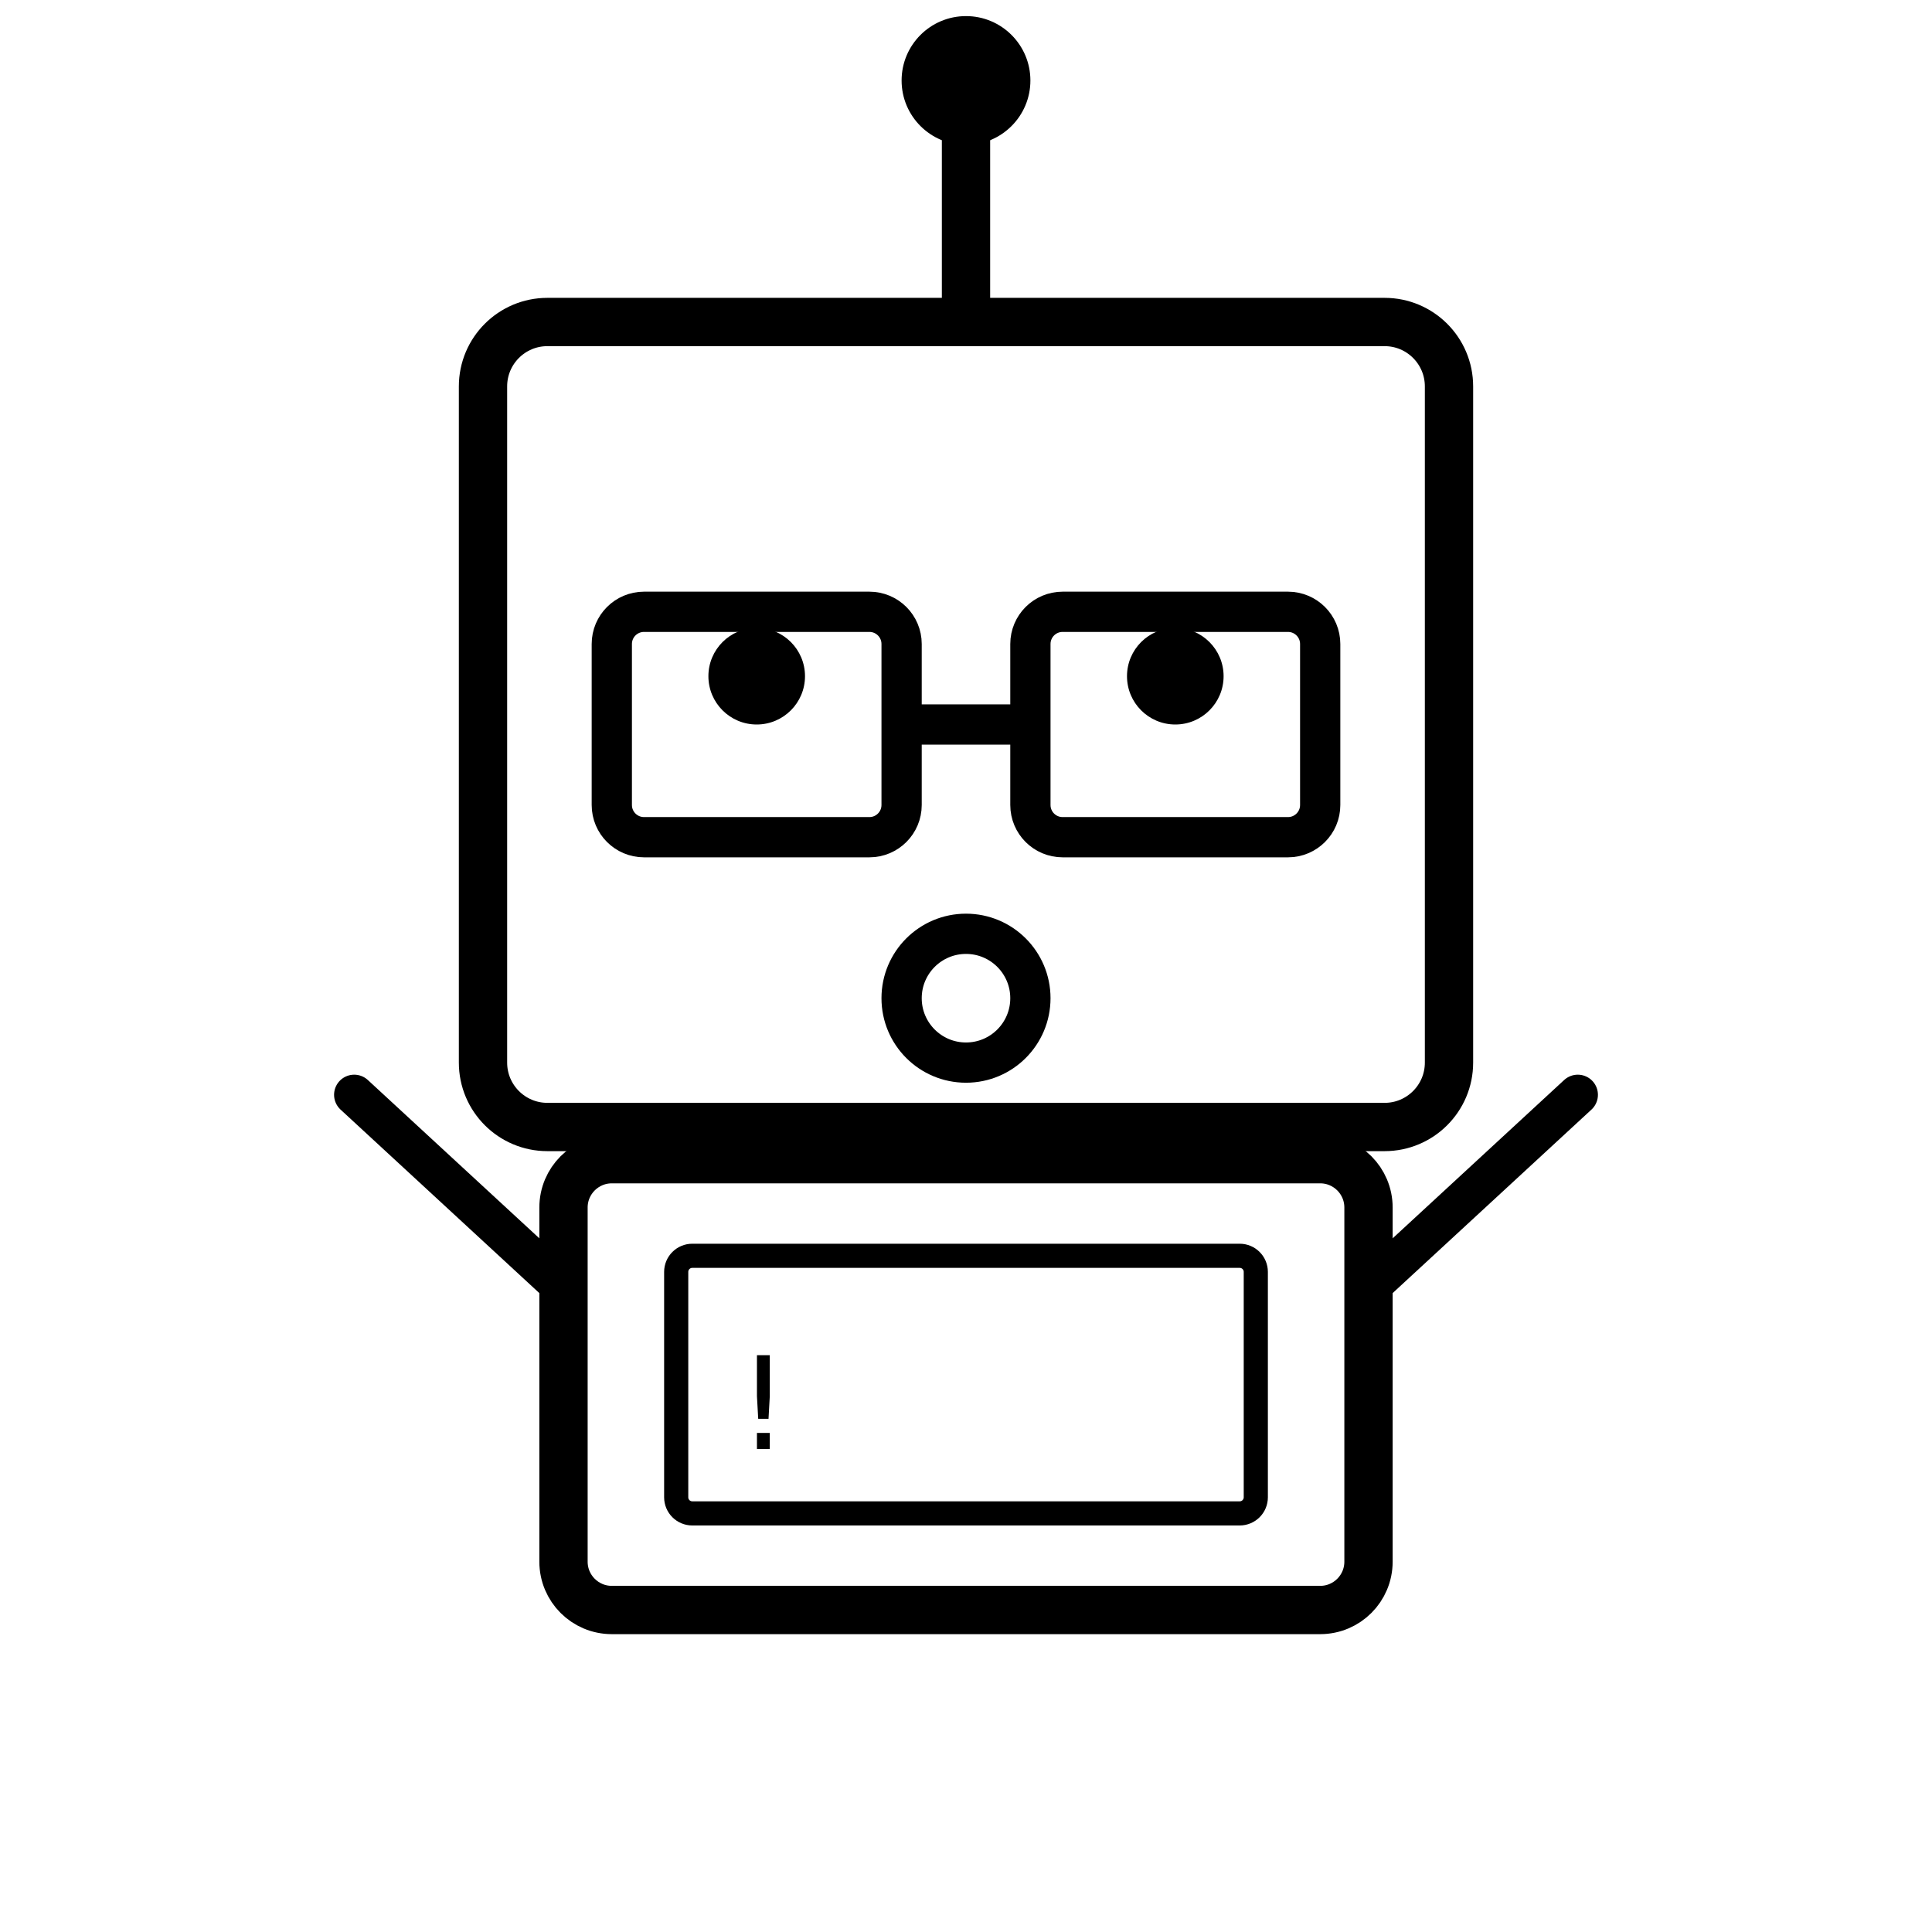
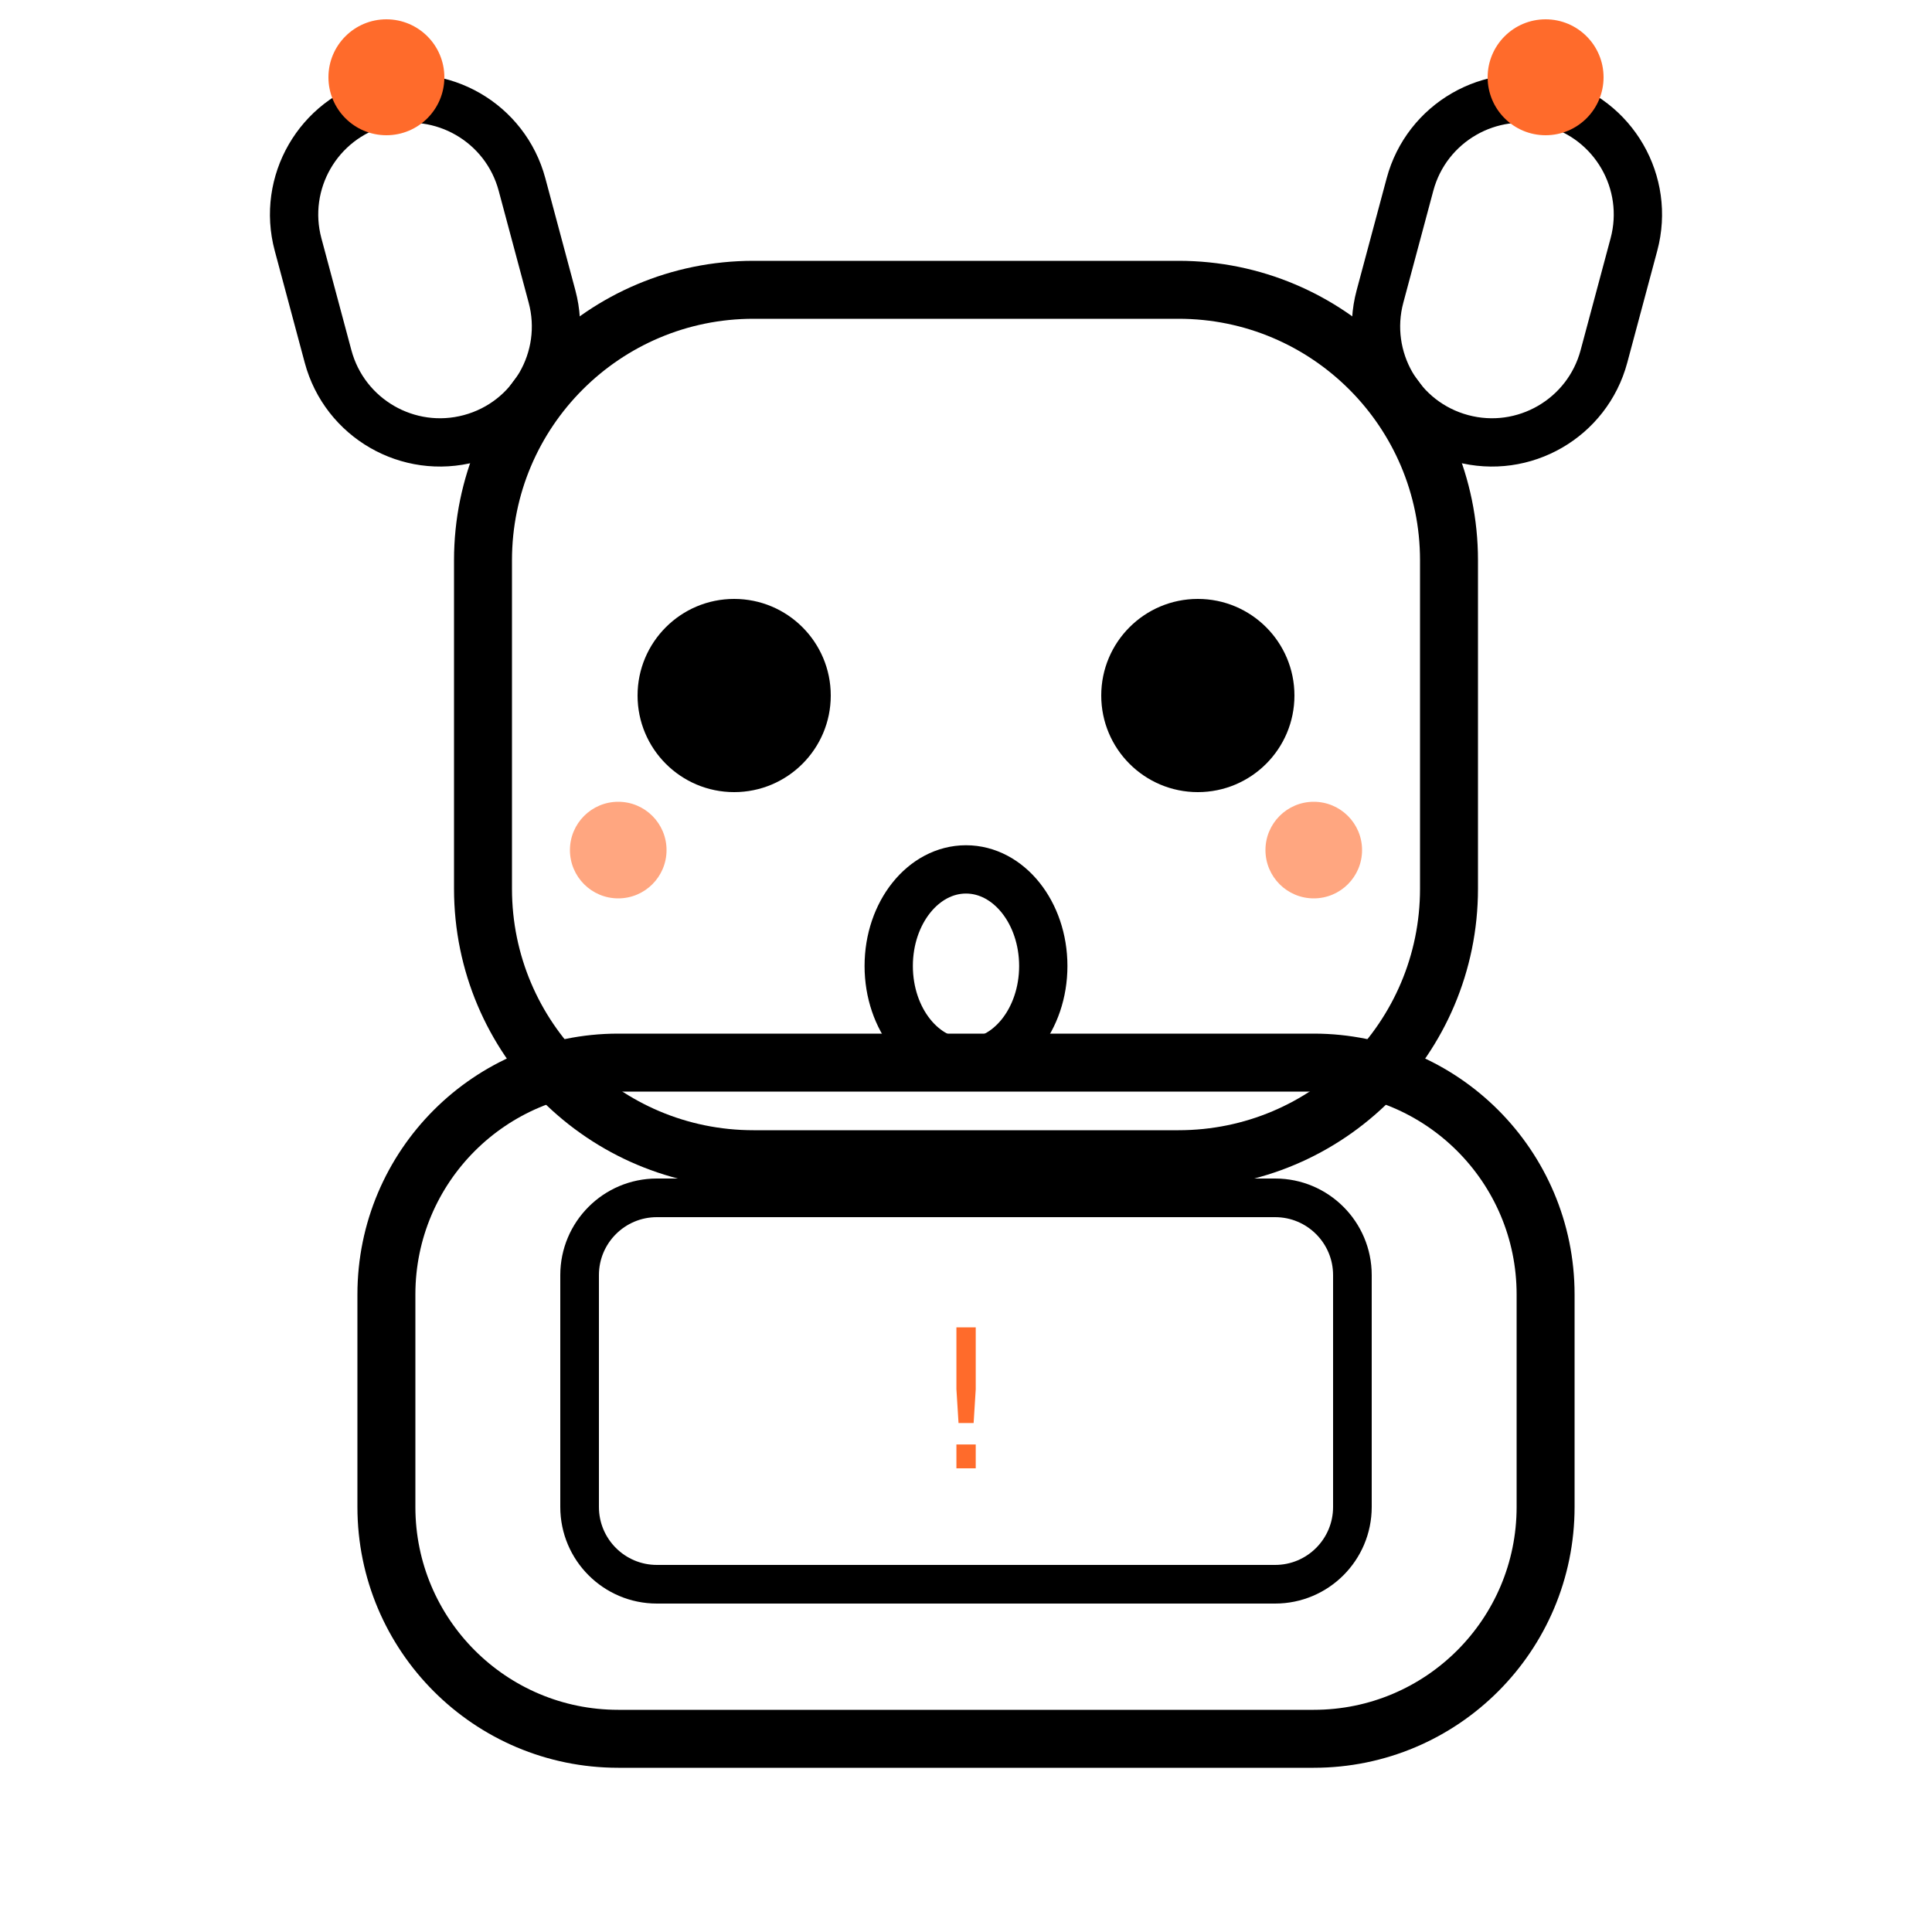
- <svg xmlns="http://www.w3.org/2000/svg" viewBox="0 0 120 120" width="120" height="120">
-   <rect x="30" y="20" width="60" height="50" rx="4" fill="none" stroke="currentColor" stroke-width="3" />
-   <line x1="60" y1="20" x2="60" y2="8" stroke="currentColor" stroke-width="3" />
-   <circle cx="60" cy="5" r="4" fill="currentColor" />
-   <rect x="38" y="38" width="18" height="14" rx="2" fill="none" stroke="currentColor" stroke-width="2.5" />
-   <rect x="64" y="38" width="18" height="14" rx="2" fill="none" stroke="currentColor" stroke-width="2.5" />
-   <line x1="56" y1="45" x2="64" y2="45" stroke="currentColor" stroke-width="2.5" />
-   <circle cx="47" cy="42" r="3" fill="currentColor" />
-   <circle cx="73" cy="42" r="3" fill="currentColor" />
-   <circle cx="60" cy="62" r="4" fill="none" stroke="currentColor" stroke-width="2.5" />
-   <rect x="35" y="72" width="50" height="28" rx="3" fill="none" stroke="currentColor" stroke-width="3" />
-   <rect x="42" y="78" width="36" height="16" rx="1" fill="none" stroke="currentColor" stroke-width="1.5" />
-   <text x="45" y="90" font-family="monospace" font-size="8" fill="currentColor">!</text>
-   <line x1="35" y1="80" x2="22" y2="68" stroke="currentColor" stroke-width="2.5" stroke-linecap="round" />
-   <line x1="85" y1="80" x2="98" y2="68" stroke="currentColor" stroke-width="2.5" stroke-linecap="round" />
+ <svg xmlns="http://www.w3.org/2000/svg" viewBox="0 0 100 100" width="100" height="100">
+   <rect x="20" y="55" width="60" height="35" rx="12" fill="none" stroke="currentColor" stroke-width="3" />
+   <rect x="25" y="15" width="50" height="45" rx="14" fill="none" stroke="currentColor" stroke-width="3" />
+   <rect x="16" y="5" width="12" height="18" rx="6" fill="none" stroke="currentColor" stroke-width="2.5" transform="rotate(-15 22 14)" />
+   <circle cx="20" cy="4" r="3" fill="var(--accent, #ff6b2b)" />
+   <rect x="72" y="5" width="12" height="18" rx="6" fill="none" stroke="currentColor" stroke-width="2.5" transform="rotate(15 78 14)" />
+   <circle cx="80" cy="4" r="3" fill="var(--accent, #ff6b2b)" />
+   <circle cx="38" cy="36" r="5" fill="currentColor" />
+   <circle cx="62" cy="36" r="5" fill="currentColor" />
+   <circle cx="32" cy="44" r="2.5" fill="var(--accent, #ff6b2b)" opacity="0.6" />
+   <circle cx="68" cy="44" r="2.5" fill="var(--accent, #ff6b2b)" opacity="0.6" />
+   <ellipse cx="50" cy="50" rx="4" ry="5" fill="none" stroke="currentColor" stroke-width="2.5" />
+   <rect x="30" y="62" width="40" height="20" rx="4" fill="none" stroke="currentColor" stroke-width="2" />
+   <text x="50" y="76" text-anchor="middle" font-family="monospace" font-size="10" fill="var(--accent, #ff6b2b)">!</text>
</svg>
